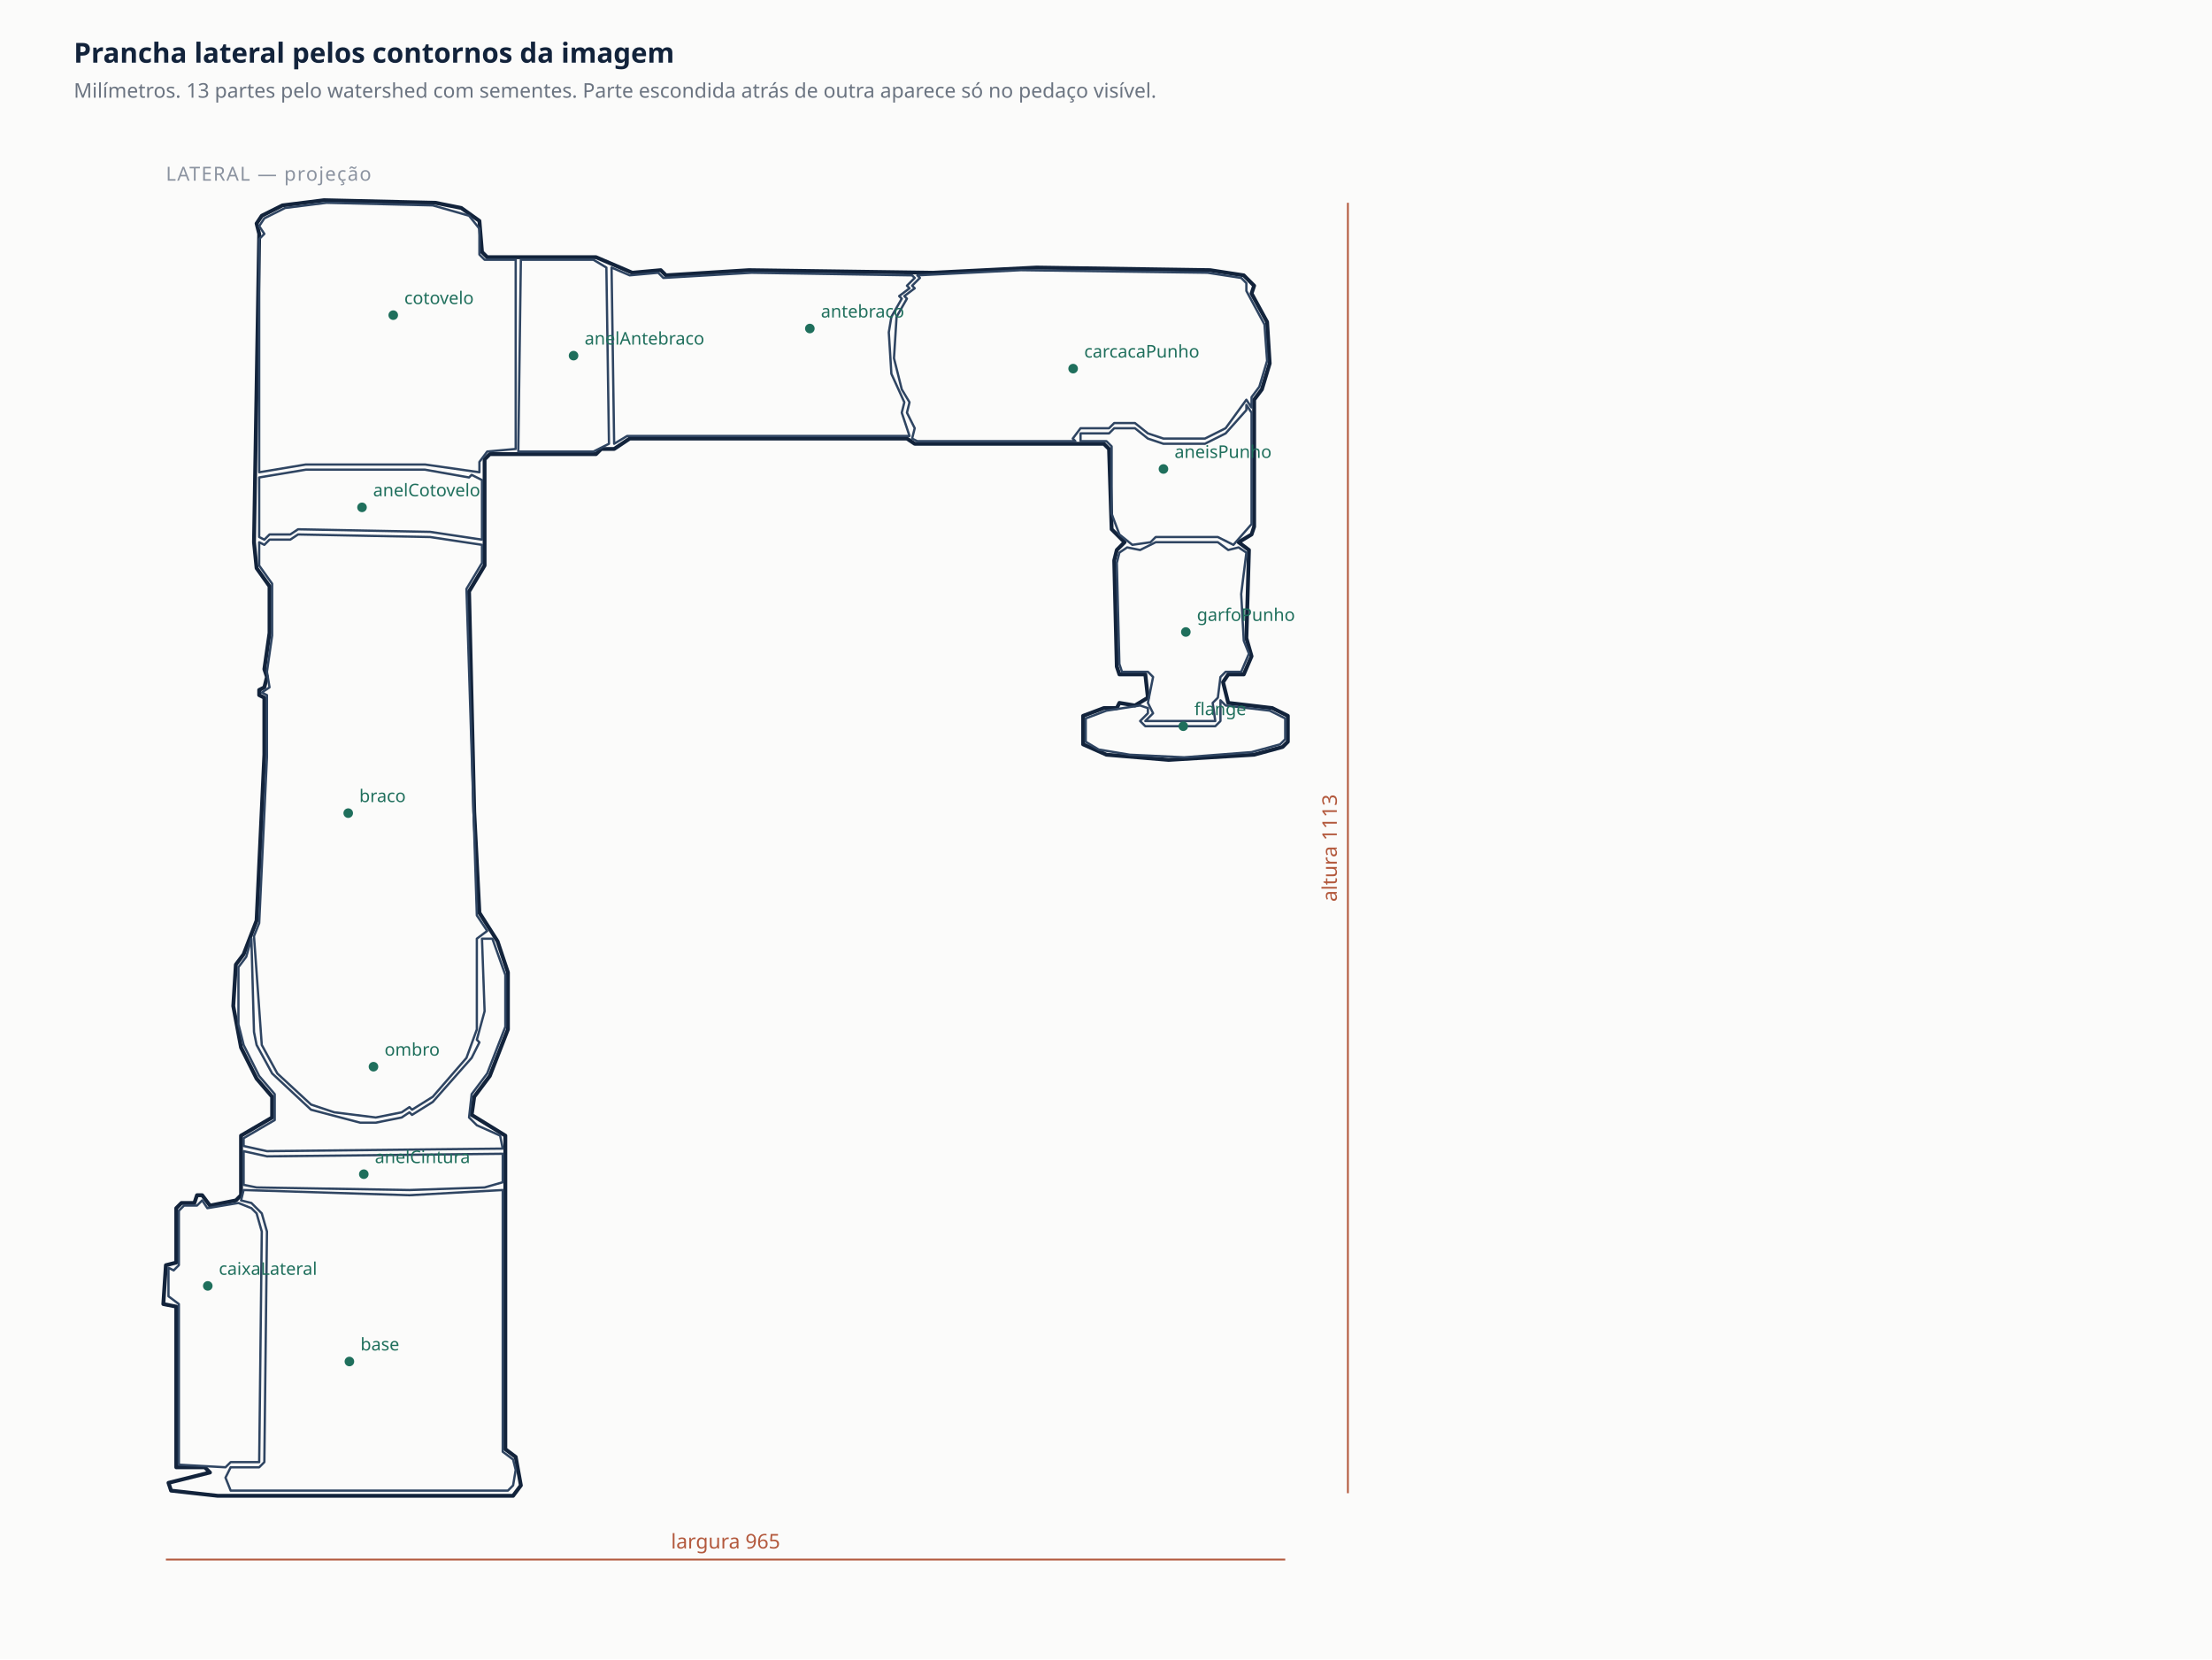
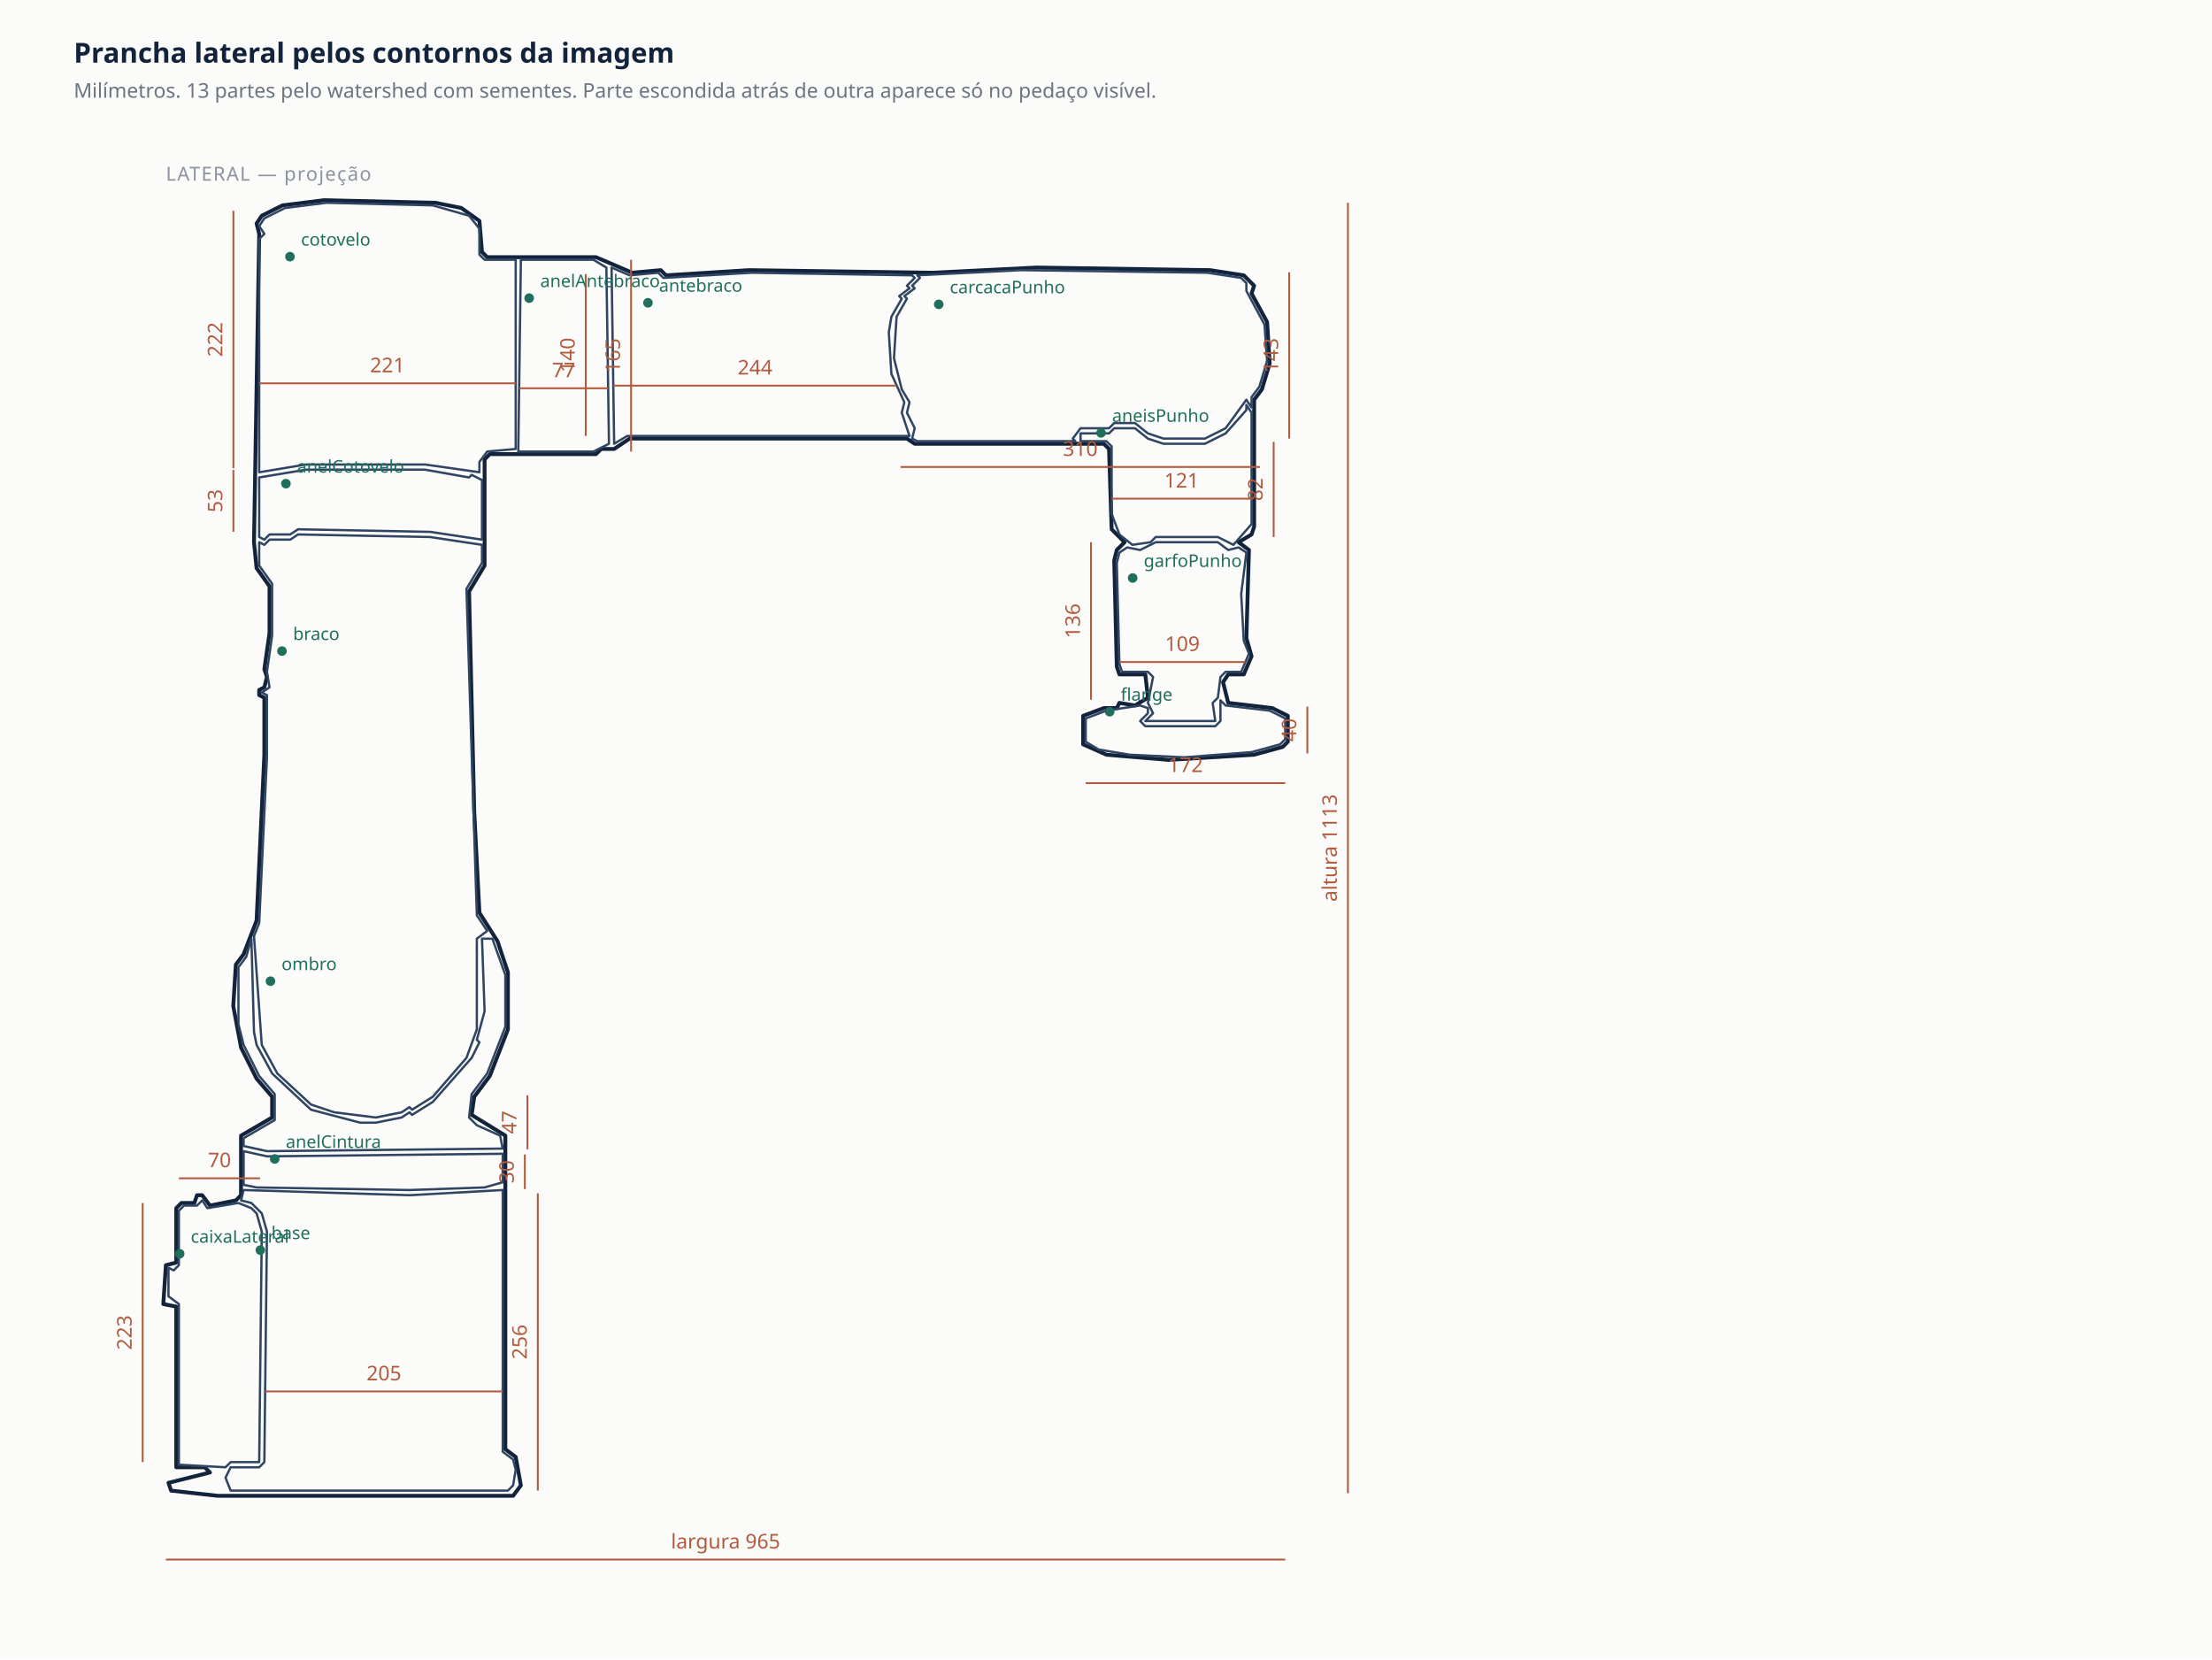
<svg xmlns="http://www.w3.org/2000/svg" viewBox="0 0 1200 900" width="1200" height="900" font-family="ui-sans-serif, system-ui, sans-serif">
  <rect width="1200" height="900" fill="#fbfbfa" />
  <style>
  .contorno{fill:none;stroke:#12233b;stroke-width:2.1;stroke-linejoin:round;stroke-linecap:round}
  .painel{fill:none;stroke:#2f4562;stroke-width:1.25;stroke-linejoin:round;stroke-linecap:round}
  .vidro{fill:none;stroke:#3d6b86;stroke-width:1.35;stroke-linejoin:round}
  .cromo{fill:none;stroke:#8a94a2;stroke-width:1.4;stroke-linejoin:round}
  .roda{fill:none;stroke:#8a94a2;stroke-width:1.6}
  .aro{fill:none;stroke:#c0c6cf;stroke-width:1.1}
  .eixo{fill:none;stroke:#c8ccd2;stroke-width:1;stroke-dasharray:9 4 2 4}
  .carater{fill:none;stroke:#b3593d;stroke-width:1.7;stroke-dasharray:6 3}
  .cota{stroke:#b3593d;stroke-width:1;fill:none}
  .cotat{fill:#b3593d;font-size:11px}
  .lm{fill:#1f6f5c}
  .lmt{fill:#1f6f5c;font-size:9.5px}
  .tit{fill:#12233b;font-size:15px;font-weight:600}
  .sub{fill:#6b7481;font-size:11px}
  .rot{fill:#8b93a0;font-size:10.5px;letter-spacing:.06em}
</style>
  <text x="40" y="34" class="tit">Prancha lateral pelos contornos da imagem</text>
  <text x="40" y="53" class="sub">Milímetros. 13 partes pelo watershed com sementes. Parte escondida atrás de outra aparece só no pedaço visível.</text>
  <text x="90" y="98" class="rot">LATERAL — projeção</text>
  <path class="contorno" d="M 674.74 149.36 L 656.47 146.55 L 562.29 145.14 L 506.07 147.95 L 406.27 146.55 L 361.29 149.36 L 358.47 146.55 L 343.01 147.95 L 323.33 139.52 L 264.3 139.52 L 261.48 136.71 L 260.08 119.84 L 250.24 112.81 L 236.18 110 L 175.75 108.6 L 153.25 111.41 L 142.01 117.03 L 139.2 121.24 L 140.61 126.87 L 137.79 294.14 L 139.2 308.19 L 146.22 318.03 L 146.22 343.33 L 143.41 363.01 L 144.82 367.23 L 143.41 372.85 L 140.61 374.26 L 140.61 377.07 L 143.41 378.47 L 143.41 409.4 L 139.2 499.36 L 132.17 517.63 L 127.95 523.26 L 126.55 545.74 L 130.76 568.24 L 139.2 585.1 L 147.63 594.94 L 147.63 606.19 L 130.76 616.03 L 130.76 648.36 L 127.95 651.17 L 113.9 653.98 L 109.68 648.36 L 106.87 648.36 L 105.46 652.57 L 98.43 652.57 L 95.62 655.38 L 95.62 684.9 L 90 686.31 L 88.6 707.39 L 95.62 708.8 L 95.62 795.94 L 111.08 795.94 L 113.9 798.76 L 91.4 804.38 L 92.81 808.6 L 118.11 811.41 L 278.35 811.41 L 282.57 805.78 L 279.76 790.33 L 274.14 786.11 L 274.14 616.03 L 255.87 604.78 L 257.27 594.94 L 265.71 583.69 L 275.54 558.4 L 275.54 527.47 L 269.92 510.6 L 260.08 495.14 L 257.27 440.32 L 254.46 320.85 L 262.89 306.79 L 262.89 249.16 L 265.71 246.34 L 323.33 246.34 L 326.15 243.54 L 333.17 243.54 L 341.6 237.91 L 492.01 237.91 L 496.23 240.73 L 598.83 240.73 L 601.65 243.54 L 603.06 287.11 L 610.08 294.14 L 605.86 298.35 L 604.46 303.98 L 605.86 361.61 L 607.27 365.83 L 621.33 365.83 L 622.73 378.47 L 615.7 382.7 L 607.27 381.29 L 605.86 384.1 L 598.83 384.1 L 587.59 388.31 L 587.59 403.78 L 600.24 409.4 L 633.97 412.21 L 680.36 409.4 L 695.82 405.18 L 698.64 402.37 L 698.64 388.31 L 690.2 384.1 L 666.31 381.29 L 663.5 370.04 L 666.31 365.83 L 674.74 365.83 L 678.96 355.99 L 676.15 346.15 L 677.55 298.35 L 671.93 294.14 L 678.96 289.92 L 680.36 285.71 L 680.36 216.83 L 684.58 211.2 L 688.8 197.15 L 687.39 174.66 L 678.96 159.2 L 680.36 154.98 L 674.74 149.36" />
  <path class="painel" d="M 676.15 219.64 L 676.15 222.45 L 664.9 235.1 L 653.66 240.73 L 631.17 240.73 L 622.73 237.91 L 615.7 232.29 L 604.46 232.29 L 601.65 235.1 L 586.19 235.1 L 586.19 239.32 L 600.24 239.32 L 603.06 242.13 L 603.06 278.68 L 607.27 289.92 L 614.3 295.55 L 624.14 294.14 L 626.95 291.32 L 660.68 291.32 L 669.12 295.55 L 678.96 284.3 L 678.96 223.86 L 676.15 219.64" />
  <path class="painel" d="M 282.57 140.92 L 281.17 244.94 L 321.93 244.94 L 330.36 240.73 L 328.96 145.14 L 321.93 140.92 L 282.57 140.92" />
  <path class="painel" d="M 132.17 624.46 L 132.17 642.73 L 139.2 644.14 L 222.13 645.54 L 262.89 644.14 L 272.73 641.33 L 272.73 625.87 L 144.82 627.27 L 132.17 624.46" />
  <path class="painel" d="M 140.61 259 L 140.61 291.32 L 143.41 292.73 L 146.22 289.92 L 157.47 289.92 L 161.69 287.11 L 233.37 288.51 L 261.48 292.73 L 261.48 260.4 L 255.87 257.59 L 254.46 259 L 230.56 254.78 L 165.9 254.78 L 140.61 259" />
  <path class="painel" d="M 331.77 145.14 L 333.17 240.73 L 340.2 236.51 L 493.41 236.51 L 489.2 223.86 L 490.6 218.23 L 483.57 202.77 L 482.17 180.28 L 483.57 171.85 L 489.2 162.01 L 487.79 160.61 L 493.41 156.38 L 492.01 154.98 L 496.23 150.76 L 494.82 149.36 L 407.67 147.95 L 359.88 150.76 L 357.07 147.95 L 341.6 149.36 L 331.77 145.14" />
  <path class="painel" d="M 132.17 645.54 L 130.76 651.17 L 136.38 652.57 L 142.01 658.2 L 144.82 668.04 L 143.41 793.14 L 140.61 795.94 L 125.14 795.94 L 122.33 801.57 L 125.14 808.6 L 275.54 808.6 L 278.35 805.78 L 279.76 797.35 L 278.35 791.73 L 272.73 787.51 L 272.73 645.54 L 222.13 648.36 L 132.17 645.54" />
  <path class="painel" d="M 161.69 289.92 L 157.47 292.73 L 146.22 292.73 L 143.41 295.55 L 140.61 294.14 L 140.61 306.79 L 147.63 316.63 L 147.63 344.74 L 144.82 364.42 L 146.22 372.85 L 142.01 375.67 L 144.82 377.07 L 144.82 410.81 L 140.61 500.77 L 137.79 507.8 L 142.01 566.83 L 150.44 582.29 L 168.72 599.16 L 181.36 603.38 L 203.86 606.19 L 217.91 603.38 L 222.13 600.56 L 223.53 601.97 L 234.78 594.94 L 253.05 573.86 L 258.68 558.4 L 258.68 509.2 L 264.3 504.98 L 258.68 496.55 L 253.05 319.44 L 261.48 305.38 L 261.48 295.55 L 233.37 291.32 L 161.69 289.92" />
  <path class="painel" d="M 109.68 651.17 L 106.87 653.98 L 99.84 653.98 L 97.03 656.79 L 97.03 686.31 L 94.22 689.12 L 91.4 687.71 L 91.4 703.18 L 97.03 707.39 L 97.03 794.54 L 122.33 795.94 L 125.14 793.14 L 140.61 793.14 L 142.01 668.04 L 139.2 658.2 L 136.38 655.38 L 129.36 652.57 L 112.49 655.38 L 109.68 651.17" />
  <path class="painel" d="M 486.39 171.85 L 484.98 194.34 L 489.2 211.2 L 493.41 218.23 L 492.01 223.86 L 496.23 232.29 L 494.82 237.91 L 497.63 239.32 L 583.38 239.32 L 581.97 237.91 L 586.19 232.29 L 601.65 232.29 L 604.46 229.48 L 615.7 229.48 L 622.73 235.1 L 631.17 237.91 L 653.66 237.91 L 664.9 232.29 L 676.15 216.83 L 678.96 221.04 L 678.96 215.42 L 683.18 209.8 L 687.39 195.75 L 685.98 176.06 L 676.15 157.79 L 676.15 153.58 L 673.34 150.76 L 655.06 147.95 L 553.85 146.55 L 497.63 149.36 L 499.04 150.76 L 494.82 154.98 L 496.23 156.38 L 490.6 160.61 L 492.01 162.01 L 486.39 171.85" />
  <path class="painel" d="M 143.41 118.44 L 140.61 122.65 L 143.41 126.87 L 140.61 129.68 L 140.61 256.18 L 165.9 251.97 L 230.56 251.97 L 260.08 256.18 L 260.08 250.57 L 264.3 244.94 L 279.76 243.54 L 279.76 140.92 L 262.89 140.92 L 260.08 138.11 L 260.08 124.06 L 254.46 117.03 L 234.78 111.41 L 177.15 110 L 154.66 112.81 L 143.41 118.44" />
  <path class="painel" d="M 697.23 389.72 L 688.8 385.5 L 664.9 382.7 L 662.09 379.88 L 662.09 391.13 L 659.28 393.94 L 621.33 393.94 L 618.52 391.13 L 622.73 386.91 L 622.73 384.1 L 618.52 382.7 L 600.24 385.5 L 589 389.72 L 589 402.37 L 596.03 406.59 L 612.89 409.4 L 642.41 410.81 L 678.96 407.99 L 694.42 403.78 L 697.23 400.97 L 697.23 389.72" />
  <path class="painel" d="M 611.49 296.95 L 607.27 299.76 L 605.86 305.38 L 607.27 360.2 L 608.68 364.42 L 622.73 364.42 L 625.54 367.23 L 622.73 381.29 L 625.54 386.91 L 621.33 391.13 L 659.28 391.13 L 657.87 381.29 L 660.68 378.47 L 662.09 367.23 L 664.9 364.42 L 673.34 364.42 L 677.55 354.58 L 674.74 347.55 L 673.34 322.25 L 676.15 299.76 L 671.93 296.95 L 666.31 298.35 L 660.68 294.14 L 626.95 294.14 L 618.52 298.35 L 611.49 296.95" />
  <path class="painel" d="M 267.11 509.2 L 261.48 509.2 L 262.89 548.55 L 258.68 564.02 L 260.08 565.42 L 255.87 573.86 L 234.78 597.75 L 223.53 604.78 L 222.13 603.38 L 217.91 606.19 L 203.86 609 L 195.42 609 L 168.72 601.97 L 147.63 582.29 L 139.2 566.83 L 137.79 559.8 L 136.38 509.2 L 133.58 519.04 L 129.36 524.66 L 129.36 555.58 L 132.17 566.83 L 140.61 583.69 L 149.04 593.54 L 149.04 607.59 L 132.17 617.43 L 132.17 621.65 L 144.82 624.46 L 272.73 623.06 L 271.32 616.03 L 258.68 610.4 L 254.46 606.19 L 255.87 593.54 L 264.3 582.29 L 274.14 556.99 L 274.14 528.88 L 267.11 509.2" />
  <path class="cota" d="M 90 846 L 697.23 846" />
  <text x="393.62" y="840" class="cotat" text-anchor="middle">largura 965</text>
  <path class="cota" d="M 731.23 810 L 731.23 110" />
  <text x="725.23" y="460" class="cotat" text-anchor="middle" transform="rotate(-90 725.23 460)">altura 1113</text>
-   <circle class="lm" cx="631.17" cy="254.4" r="2.6" />
-   <text class="lmt" x="637.17" y="248.4">aneisPunho</text>
-   <circle class="lm" cx="311.15" cy="192.93" r="2.6" />
-   <text class="lmt" x="317.15" y="186.93">anelAntebraco</text>
-   <circle class="lm" cx="197.36" cy="636.94" r="2.6" />
-   <text class="lmt" x="203.36" y="630.94">anelCintura</text>
-   <circle class="lm" cx="196.39" cy="275.22" r="2.6" />
-   <text class="lmt" x="202.39" y="269.22">anelCotovelo</text>
-   <circle class="lm" cx="439.34" cy="178.21" r="2.6" />
-   <text class="lmt" x="445.34" y="172.21">antebraco</text>
-   <circle class="lm" cx="189.55" cy="738.56" r="2.6" />
-   <text class="lmt" x="195.55" y="732.56">base</text>
-   <circle class="lm" cx="188.91" cy="441.09" r="2.6" />
-   <text class="lmt" x="194.91" y="435.09">braco</text>
-   <circle class="lm" cx="112.72" cy="697.55" r="2.6" />
-   <text class="lmt" x="118.72" y="691.55">caixaLateral</text>
-   <circle class="lm" cx="582.17" cy="199.96" r="2.6" />
-   <text class="lmt" x="588.17" y="193.96">carcacaPunho</text>
-   <circle class="lm" cx="213.33" cy="170.96" r="2.6" />
-   <text class="lmt" x="219.33" y="164.96">cotovelo</text>
-   <circle class="lm" cx="641.92" cy="393.94" r="2.6" />
-   <text class="lmt" x="647.92" y="387.94">flange</text>
-   <circle class="lm" cx="643.31" cy="342.83" r="2.6" />
-   <text class="lmt" x="649.31" y="336.83">garfoPunho</text>
-   <circle class="lm" cx="202.61" cy="578.64" r="2.6" />
-   <text class="lmt" x="208.61" y="572.64">ombro</text>
+   <path class="cota" d="M 143.84 754.79 L 272.73 754.79" />
+   <text x="208.29" y="748.79" class="cotat" text-anchor="middle">205</text>
+   <path class="cota" d="M 291.76 808.6 L 291.76 647.34" />
+   <text x="285.76" y="727.97" class="cotat" text-anchor="middle" transform="rotate(-90 285.76 727.97)">256</text>
+   <path class="cota" d="M 77.4 793.14 L 77.4 652.57" />
+   <text x="71.4" y="722.86" class="cotat" text-anchor="middle" transform="rotate(-90 71.4 722.86)">223</text>
+   <path class="cota" d="M 97.03 639.17 L 141.11 639.17" />
+   <text x="119.07" y="633.17" class="cotat" text-anchor="middle">70</text>
+   <path class="cota" d="M 284.73 645.01 L 284.73 626.25" />
+   <text x="278.73" y="635.63" class="cotat" text-anchor="middle" transform="rotate(-90 278.73 635.63)">30</text>
+   <path class="cota" d="M 286.14 623.44 L 286.14 594.17" />
+   <text x="280.14" y="608.8" class="cotat" text-anchor="middle" transform="rotate(-90 280.14 608.8)">47</text>
+   <path class="cota" d="M 140.61 207.94 L 279.76 207.94" />
+   <text x="210.18" y="201.94" class="cotat" text-anchor="middle">221</text>
+   <path class="cota" d="M 126.61 254.03 L 126.61 114.32" />
+   <text x="120.61" y="184.17" class="cotat" text-anchor="middle" transform="rotate(-90 120.61 184.17)">222</text>
+   <path class="cota" d="M 126.61 288.47 L 126.61 254.91" />
+   <text x="120.61" y="271.69" class="cotat" text-anchor="middle" transform="rotate(-90 120.61 271.69)">53</text>
+   <path class="cota" d="M 332.71 209.18 L 486.49 209.18" />
+   <text x="409.6" y="203.18" class="cotat" text-anchor="middle">244</text>
+   <path class="cota" d="M 317.77 236.51 L 317.77 148.72" />
+   <text x="311.77" y="192.61" class="cotat" text-anchor="middle" transform="rotate(-90 311.77 192.61)">140</text>
+   <path class="cota" d="M 281.63 210.62 L 329.92 210.62" />
+   <text x="305.77" y="204.62" class="cotat" text-anchor="middle">77</text>
+   <path class="cota" d="M 342.36 244.94 L 342.36 140.92" />
+   <text x="336.36" y="192.93" class="cotat" text-anchor="middle" transform="rotate(-90 336.36 192.93)">165</text>
+   <path class="cota" d="M 699.39 237.91 L 699.39 147.7" />
+   <text x="693.39" y="192.81" class="cotat" text-anchor="middle" transform="rotate(-90 693.39 192.81)">143</text>
+   <path class="cota" d="M 488.57 253.32 L 683.51 253.32" />
+   <text x="586.04" y="247.32" class="cotat" text-anchor="middle">310</text>
+   <path class="cota" d="M 690.96 291.32 L 690.96 239.67" />
+   <text x="684.96" y="265.5" class="cotat" text-anchor="middle" transform="rotate(-90 684.96 265.5)">82</text>
+   <path class="cota" d="M 603.06 270.5 L 678.96 270.5" />
+   <text x="641.01" y="264.5" class="cotat" text-anchor="middle">121</text>
+   <path class="cota" d="M 591.86 379.53 L 591.86 294.14" />
+   <text x="585.86" y="336.83" class="cotat" text-anchor="middle" transform="rotate(-90 585.86 336.83)">136</text>
+   <path class="cota" d="M 607.24 359.12 L 675.61 359.12" />
+   <text x="641.43" y="353.12" class="cotat" text-anchor="middle">109</text>
+   <path class="cota" d="M 709.23 408.67 L 709.23 383.31" />
+   <text x="703.23" y="395.99" class="cotat" text-anchor="middle" transform="rotate(-90 703.23 395.99)">40</text>
+   <path class="cota" d="M 589 424.81 L 697.23 424.81" />
+   <text x="643.12" y="418.81" class="cotat" text-anchor="middle">172</text>
+   <circle class="lm" cx="597.32" cy="234.82" r="2.6" />
+   <text class="lmt" x="603.32" y="228.82">aneisPunho</text>
+   <circle class="lm" cx="287.07" cy="161.73" r="2.6" />
+   <text class="lmt" x="293.07" y="155.73">anelAntebraco</text>
+   <circle class="lm" cx="149.04" cy="628.68" r="2.6" />
+   <text class="lmt" x="155.04" y="622.68">anelCintura</text>
+   <circle class="lm" cx="155.11" cy="262.37" r="2.6" />
+   <text class="lmt" x="161.11" y="256.37">anelCotovelo</text>
+   <circle class="lm" cx="351.51" cy="164.26" r="2.6" />
+   <text class="lmt" x="357.51" y="158.26">antebraco</text>
+   <circle class="lm" cx="141.22" cy="678.15" r="2.6" />
+   <text class="lmt" x="147.22" y="672.15">base</text>
+   <circle class="lm" cx="152.97" cy="353.18" r="2.6" />
+   <text class="lmt" x="158.97" y="347.18">braco</text>
+   <circle class="lm" cx="97.48" cy="680.12" r="2.6" />
+   <text class="lmt" x="103.48" y="674.12">caixaLateral</text>
+   <circle class="lm" cx="509.27" cy="165.1" r="2.6" />
+   <text class="lmt" x="515.27" y="159.1">carcacaPunho</text>
+   <circle class="lm" cx="157.3" cy="139.24" r="2.6" />
+   <text class="lmt" x="163.3" y="133.24">cotovelo</text>
+   <circle class="lm" cx="601.99" cy="386.07" r="2.6" />
+   <text class="lmt" x="607.99" y="380.07">flange</text>
+   <circle class="lm" cx="614.47" cy="313.54" r="2.6" />
+   <text class="lmt" x="620.47" y="307.54">garfoPunho</text>
+   <circle class="lm" cx="146.73" cy="532.25" r="2.6" />
+   <text class="lmt" x="152.73" y="526.25">ombro</text>
</svg>
